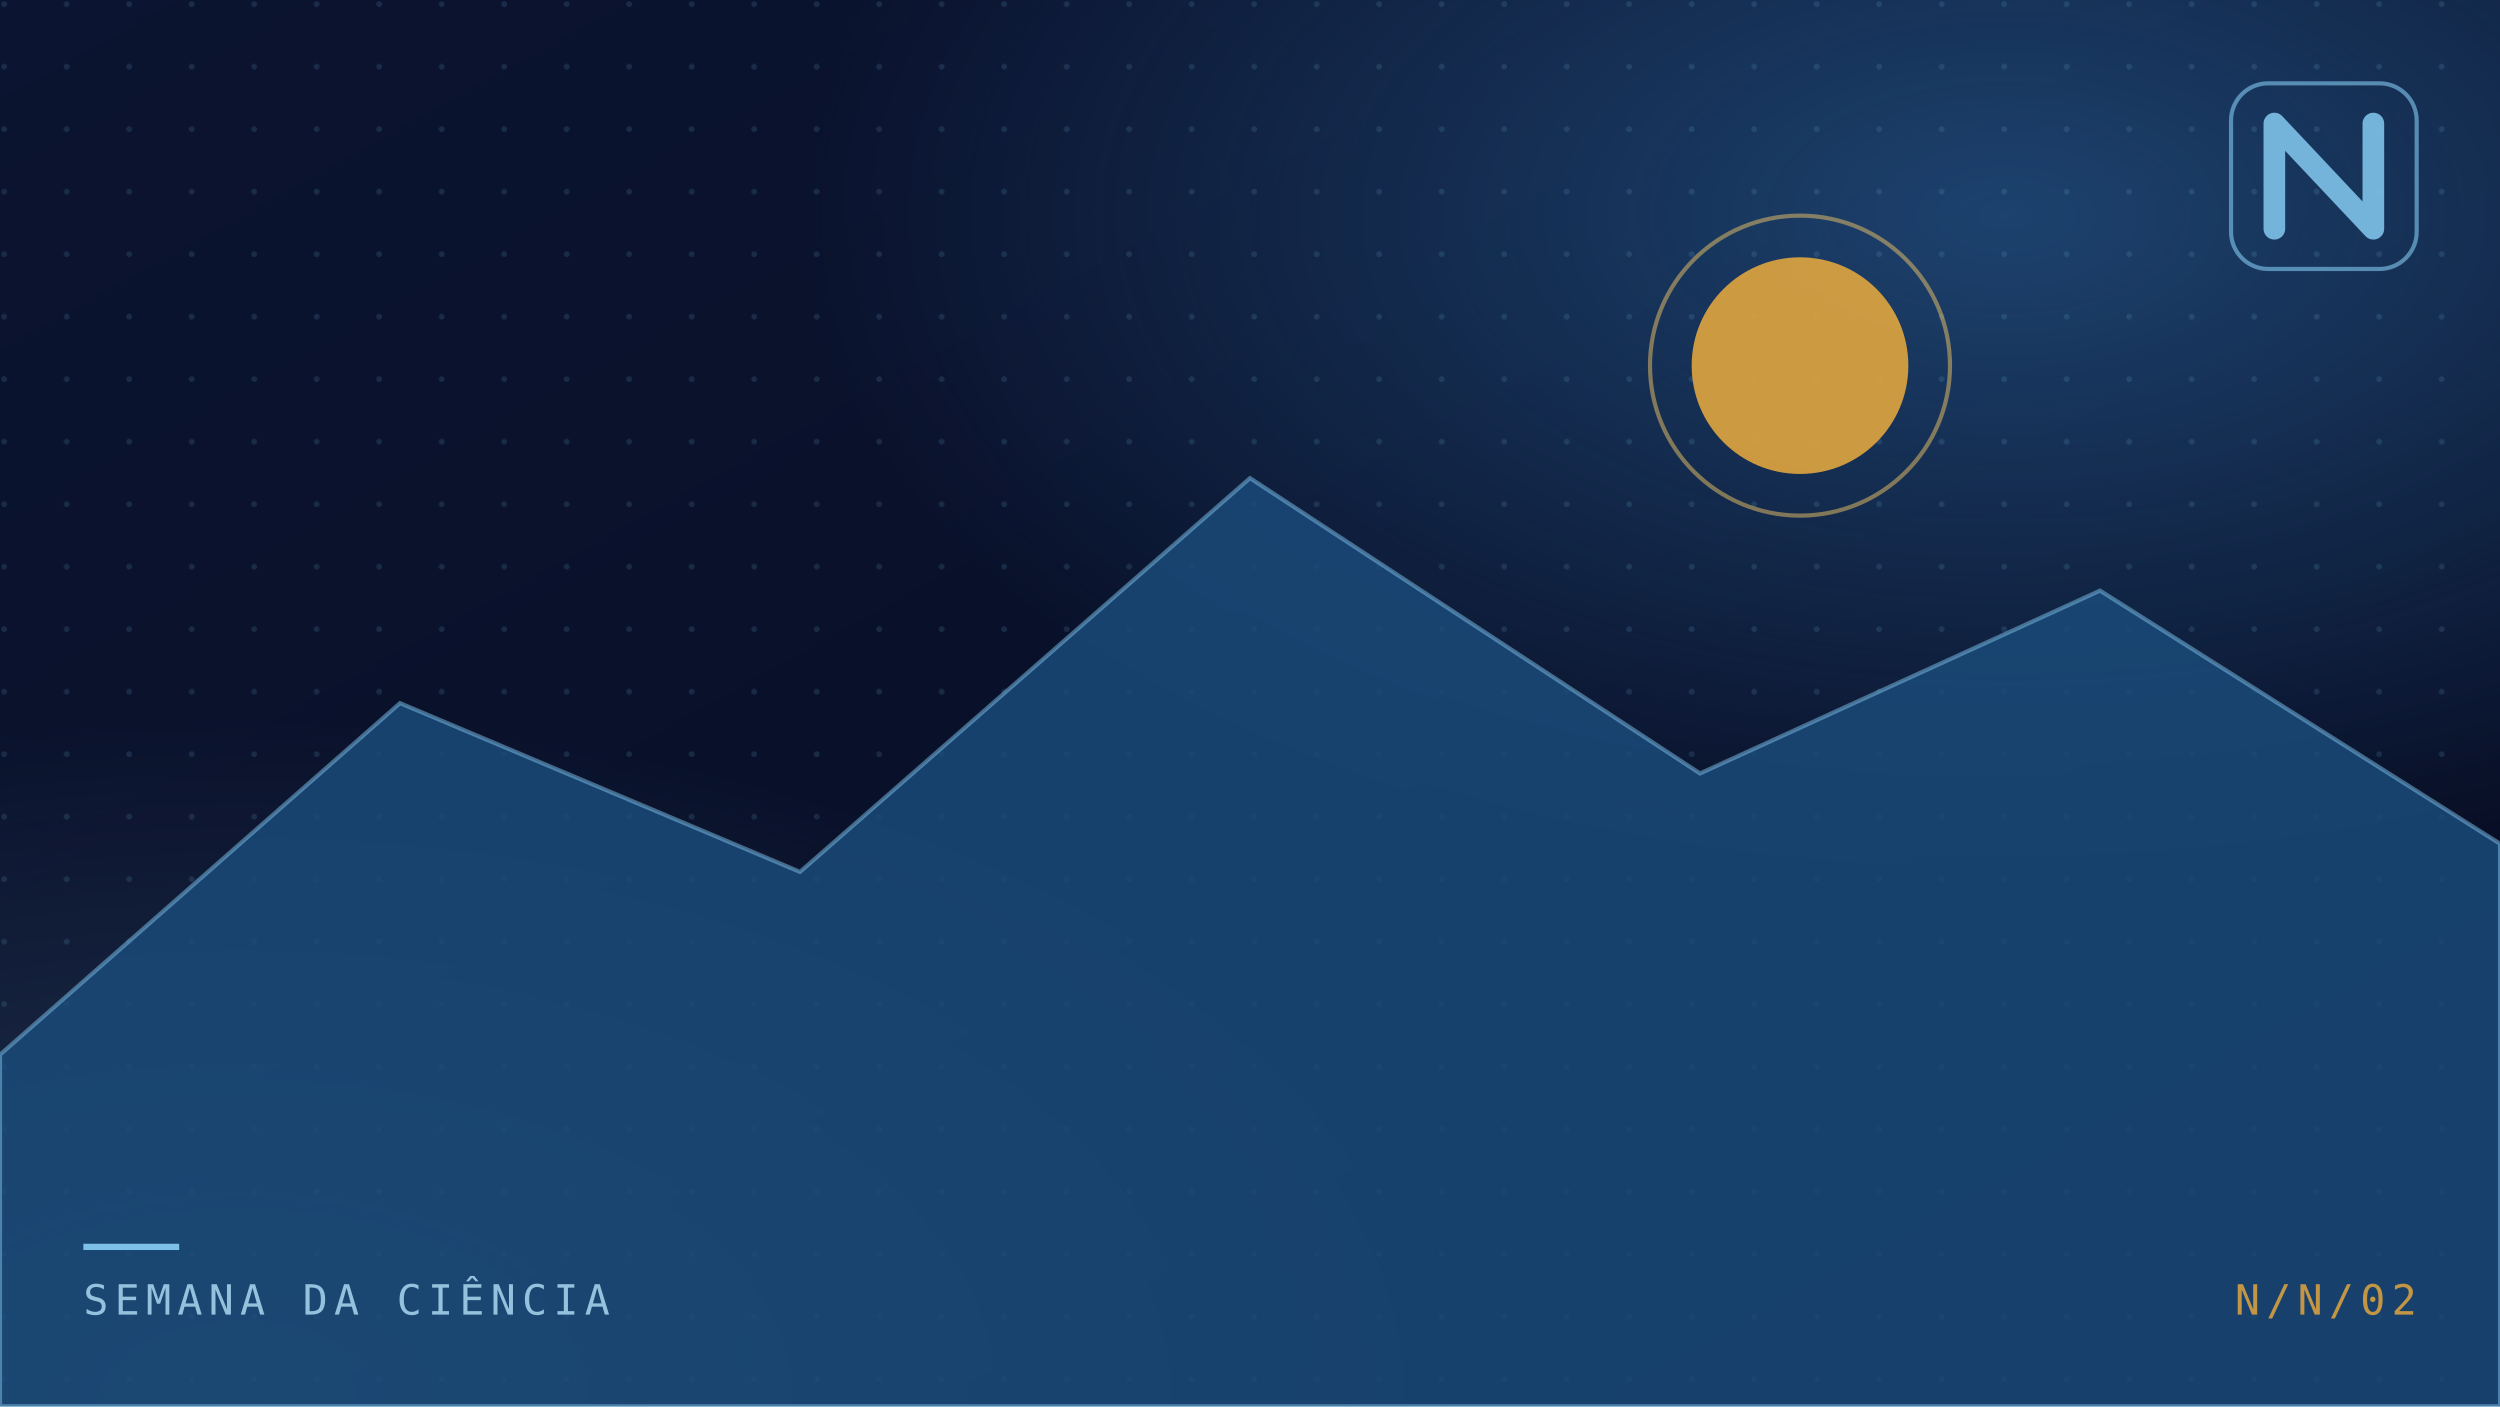
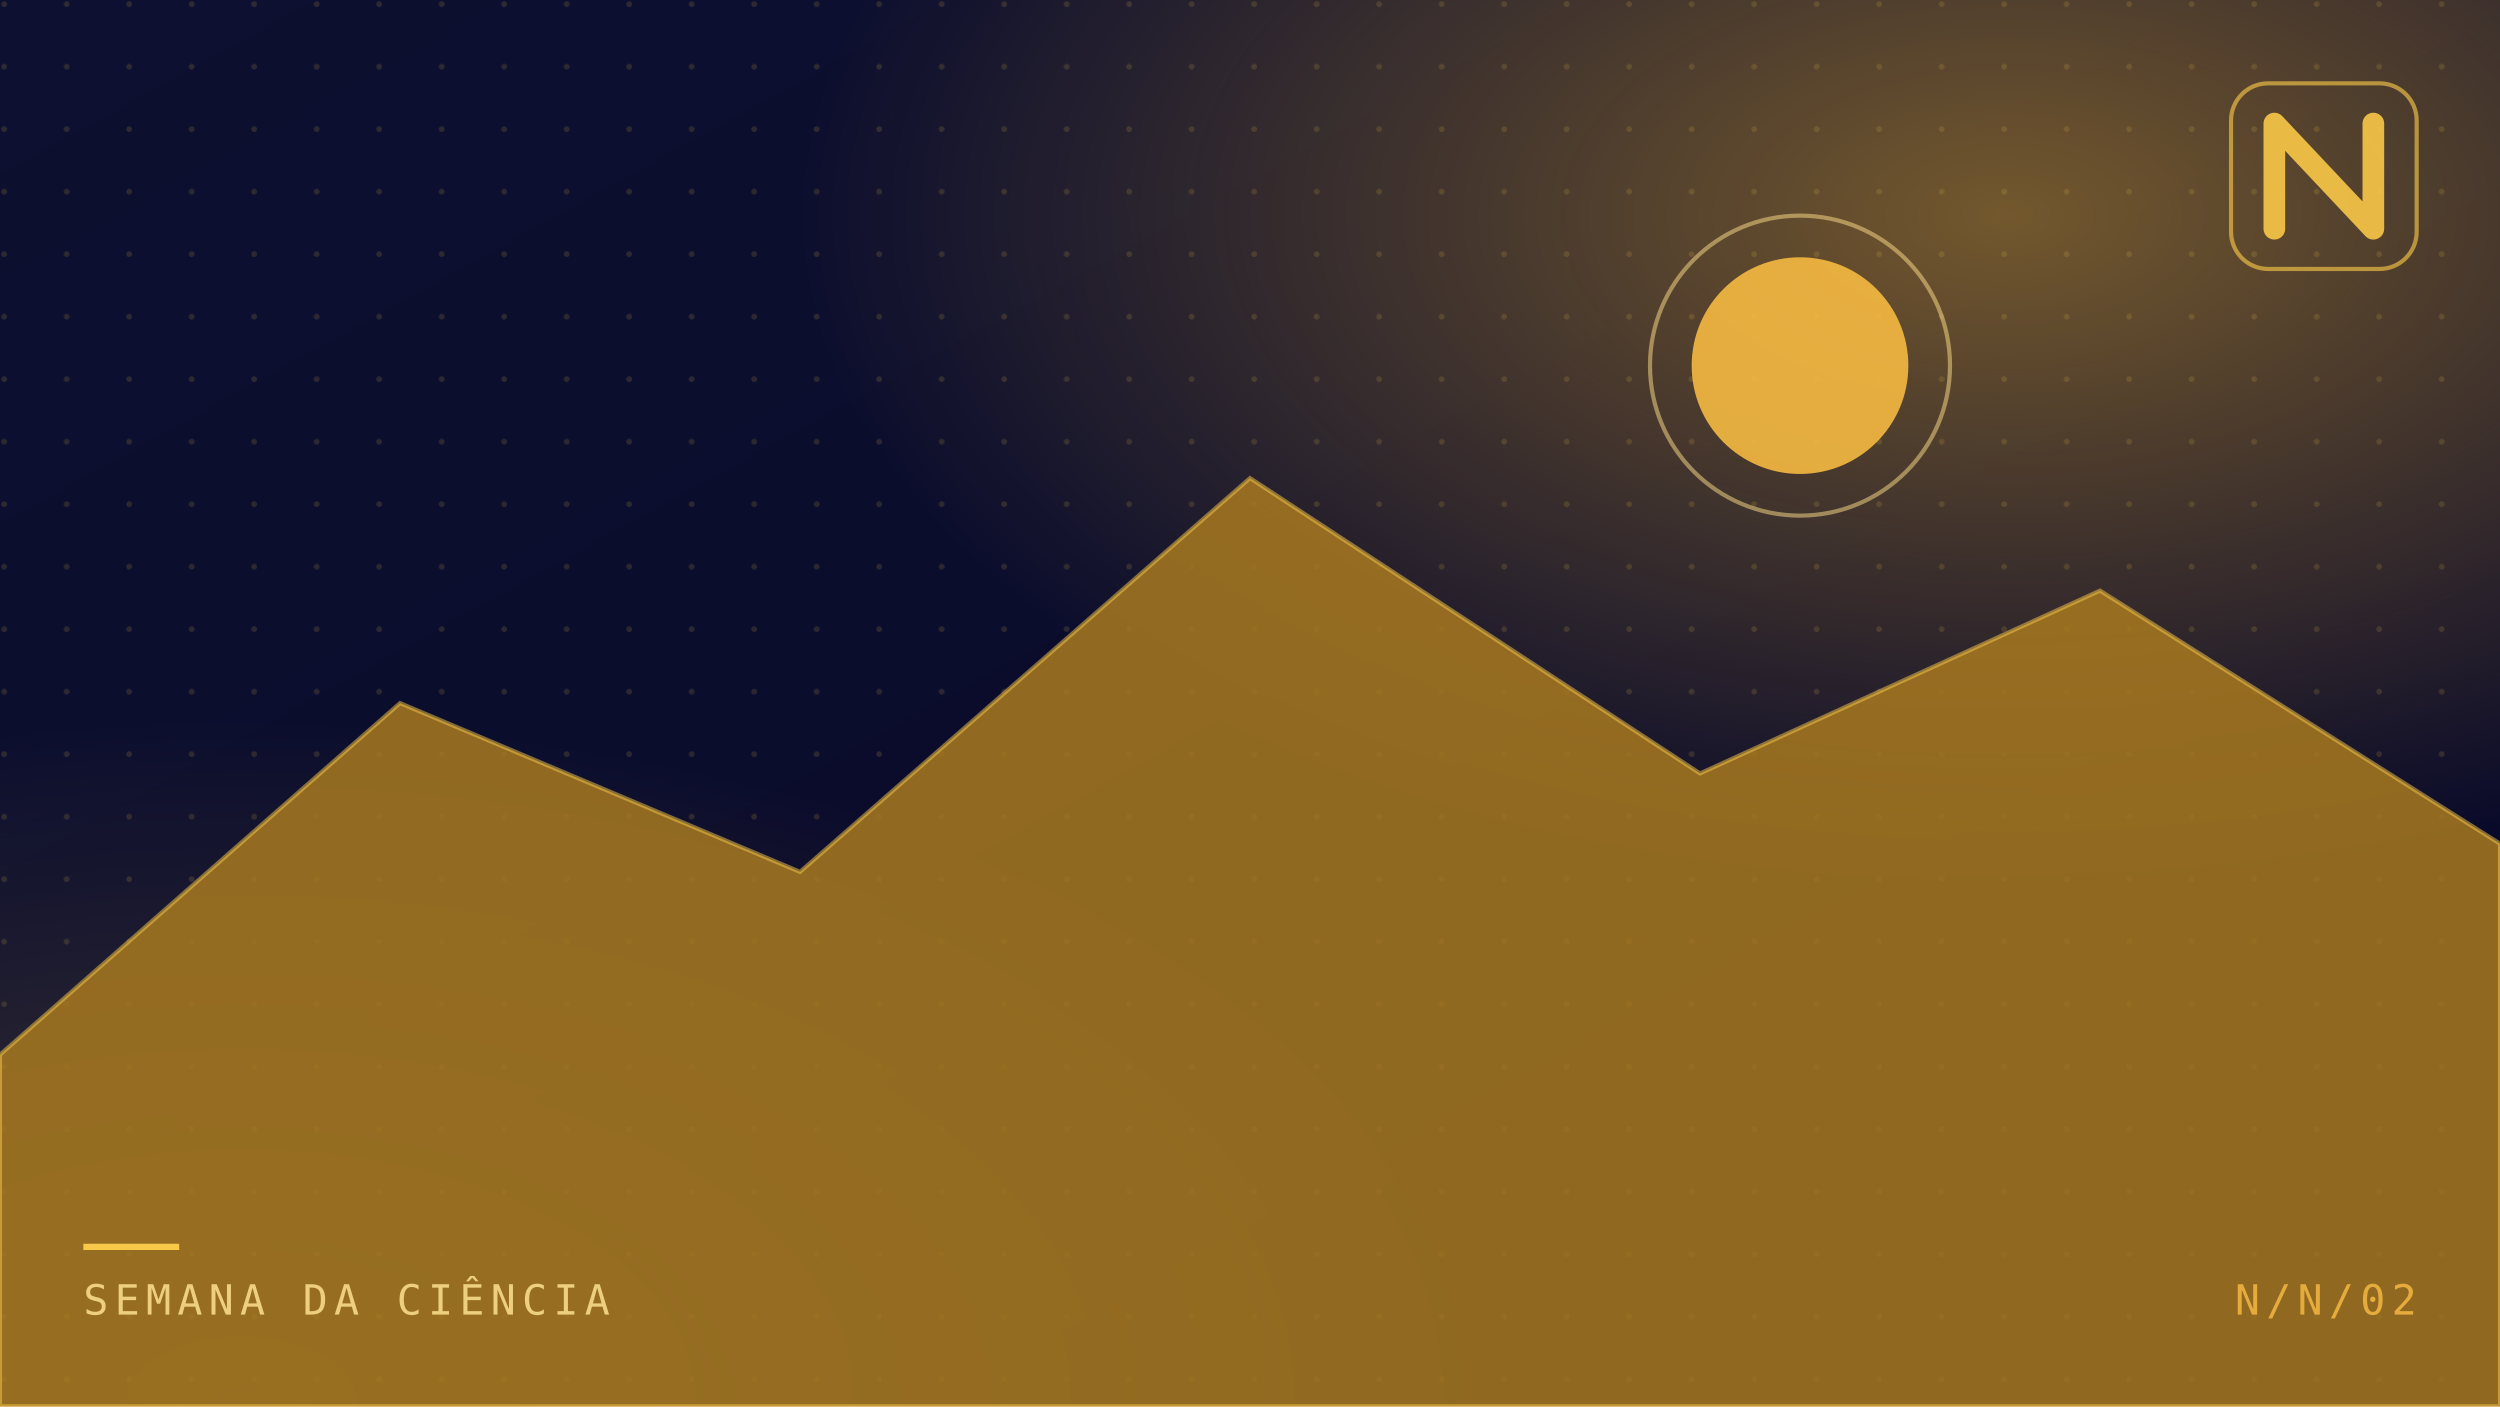
<svg xmlns="http://www.w3.org/2000/svg" viewBox="0 0 1200 675" width="1200" height="675" role="img" aria-label="semana da ciência">
  <defs>
    <linearGradient id="bg41" x1="0" y1="0" x2="1" y2="1">
-       <stop offset="0" stop-color="#0b1430" />
-       <stop offset="1" stop-color="#070c22" />
+       <stop offset="0" stop-color="#0d1030" />
+       <stop offset="1" stop-color="#080828" />
    </linearGradient>
    <radialGradient id="glow41" cx="0.8" cy="0.15" r="0.8">
-       <stop offset="0" stop-color="#2c6ba6" stop-opacity="0.55" />
-       <stop offset="0.6" stop-color="#2c6ba6" stop-opacity="0" />
+       <stop offset="0" stop-color="#c9962f" stop-opacity="0.55" />
+       <stop offset="0.6" stop-color="#c9962f" stop-opacity="0" />
    </radialGradient>
    <radialGradient id="glow241" cx="0.1" cy="1" r="0.7">
-       <stop offset="0" stop-color="#7ec1e8" stop-opacity="0.22" />
-       <stop offset="0.7" stop-color="#7ec1e8" stop-opacity="0" />
+       <stop offset="0" stop-color="#f8c848" stop-opacity="0.22" />
+       <stop offset="0.7" stop-color="#f8c848" stop-opacity="0" />
    </radialGradient>
    <pattern id="dots41" width="30" height="30" patternUnits="userSpaceOnUse">
-       <circle cx="2" cy="2" r="1.4" fill="#7ec1e8" fill-opacity="0.14" />
+       <circle cx="2" cy="2" r="1.4" fill="#f8c848" fill-opacity="0.14" />
    </pattern>
  </defs>
  <rect width="1200" height="675" fill="url(#bg41)" />
  <rect width="1200" height="675" fill="url(#glow41)" />
  <rect width="1200" height="675" fill="url(#glow241)" />
  <rect width="1200" height="675" fill="url(#dots41)" />
-   <path d="M 0 675 L 0 506.25 L 0 506.25 L 192 337.5 L 384 418.5 L 600 229.5 L 816 371.25 L 1008 283.5 L 1200 405 L 1200 675 Z" fill="#1a4a79" fill-opacity="0.85" />
-   <path d="M 0 675 L 0 506.25 L 0 506.25 L 192 337.5 L 384 418.5 L 600 229.5 L 816 371.25 L 1008 283.5 L 1200 405 L 1200 675 Z" fill="none" stroke="#7ec1e8" stroke-width="2" stroke-opacity="0.5" />
-   <circle cx="864" cy="175.5" r="52" fill="#e0a53e" fill-opacity="0.9" />
-   <circle cx="864" cy="175.5" r="72" fill="none" stroke="#f0c466" stroke-width="2" stroke-opacity="0.5" />
+   <path d="M 0 675 L 0 506.25 L 0 506.25 L 192 337.5 L 384 418.5 L 600 229.5 L 816 371.25 L 1008 283.5 L 1200 405 L 1200 675 Z" fill="#a8791f" fill-opacity="0.85" />
+   <path d="M 0 675 L 0 506.25 L 0 506.25 L 192 337.5 L 384 418.5 L 600 229.5 L 816 371.25 L 1008 283.5 L 1200 405 L 1200 675 Z" fill="none" stroke="#f8c848" stroke-width="2" stroke-opacity="0.5" />
+   <circle cx="864" cy="175.5" r="52" fill="#f5b942" fill-opacity="0.9" />
+   <circle cx="864" cy="175.5" r="72" fill="none" stroke="#ffe08a" stroke-width="2" stroke-opacity="0.5" />
  <g transform="translate(1070.9,40)" opacity="0.9">
-     <rect width="89.1" height="89.1" rx="17.82" fill="none" stroke="#7ec1e8" stroke-width="2" stroke-opacity="0.7" />
-     <path d="M 20.79 69.795 V 19.305 L 68.31 69.795 V 19.305" fill="none" stroke="#7ec1e8" stroke-width="10.395" stroke-linecap="round" stroke-linejoin="round" />
+     <rect width="89.1" height="89.1" rx="17.82" fill="none" stroke="#f8c848" stroke-width="2" stroke-opacity="0.7" />
+     <path d="M 20.79 69.795 V 19.305 L 68.31 69.795 V 19.305" fill="none" stroke="#f8c848" stroke-width="10.395" stroke-linecap="round" stroke-linejoin="round" />
  </g>
-   <g font-family="'Space Mono', Consolas, monospace" fill="#a9d8f0" opacity="0.85">
+   <g font-family="'Space Mono', Consolas, monospace" fill="#fbe08f" opacity="0.85">
    <text x="40" y="631" font-size="20" letter-spacing="3">SEMANA DA CIÊNCIA</text>
-     <text x="1160" y="631" font-size="20" letter-spacing="3" text-anchor="end" fill="#e0a53e">N/N/02</text>
+     <text x="1160" y="631" font-size="20" letter-spacing="3" text-anchor="end" fill="#f5b942">N/N/02</text>
  </g>
-   <rect x="40" y="597" width="46" height="3" fill="#7ec1e8" />
+   <rect x="40" y="597" width="46" height="3" fill="#f8c848" />
</svg>
